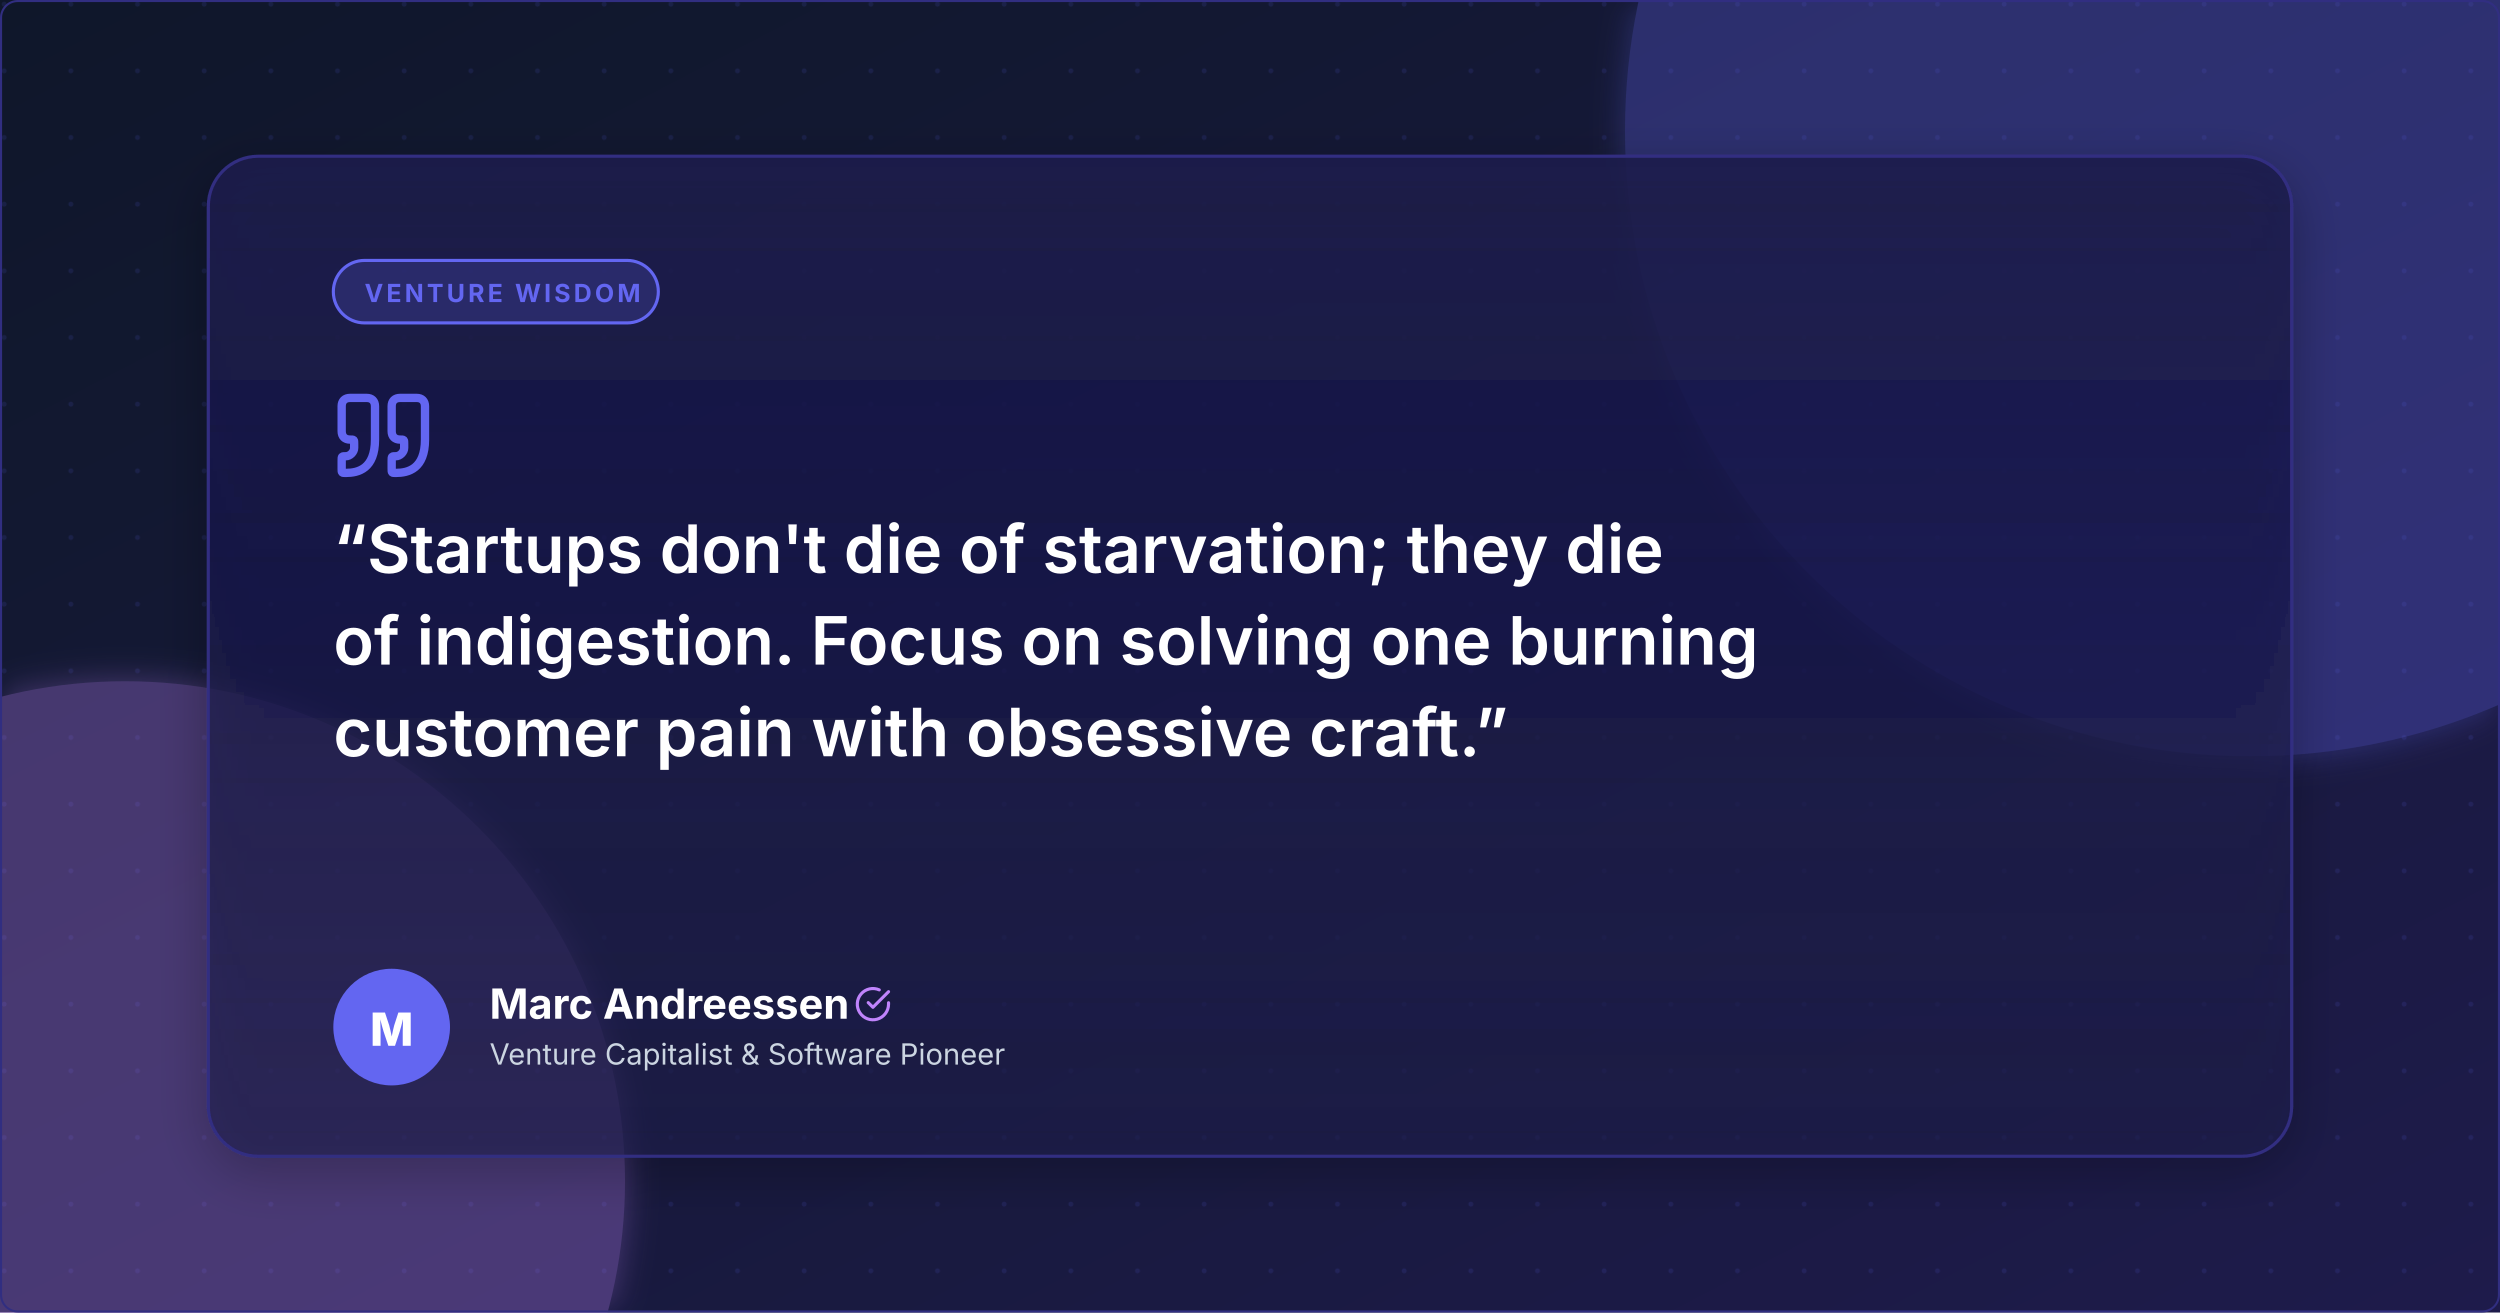
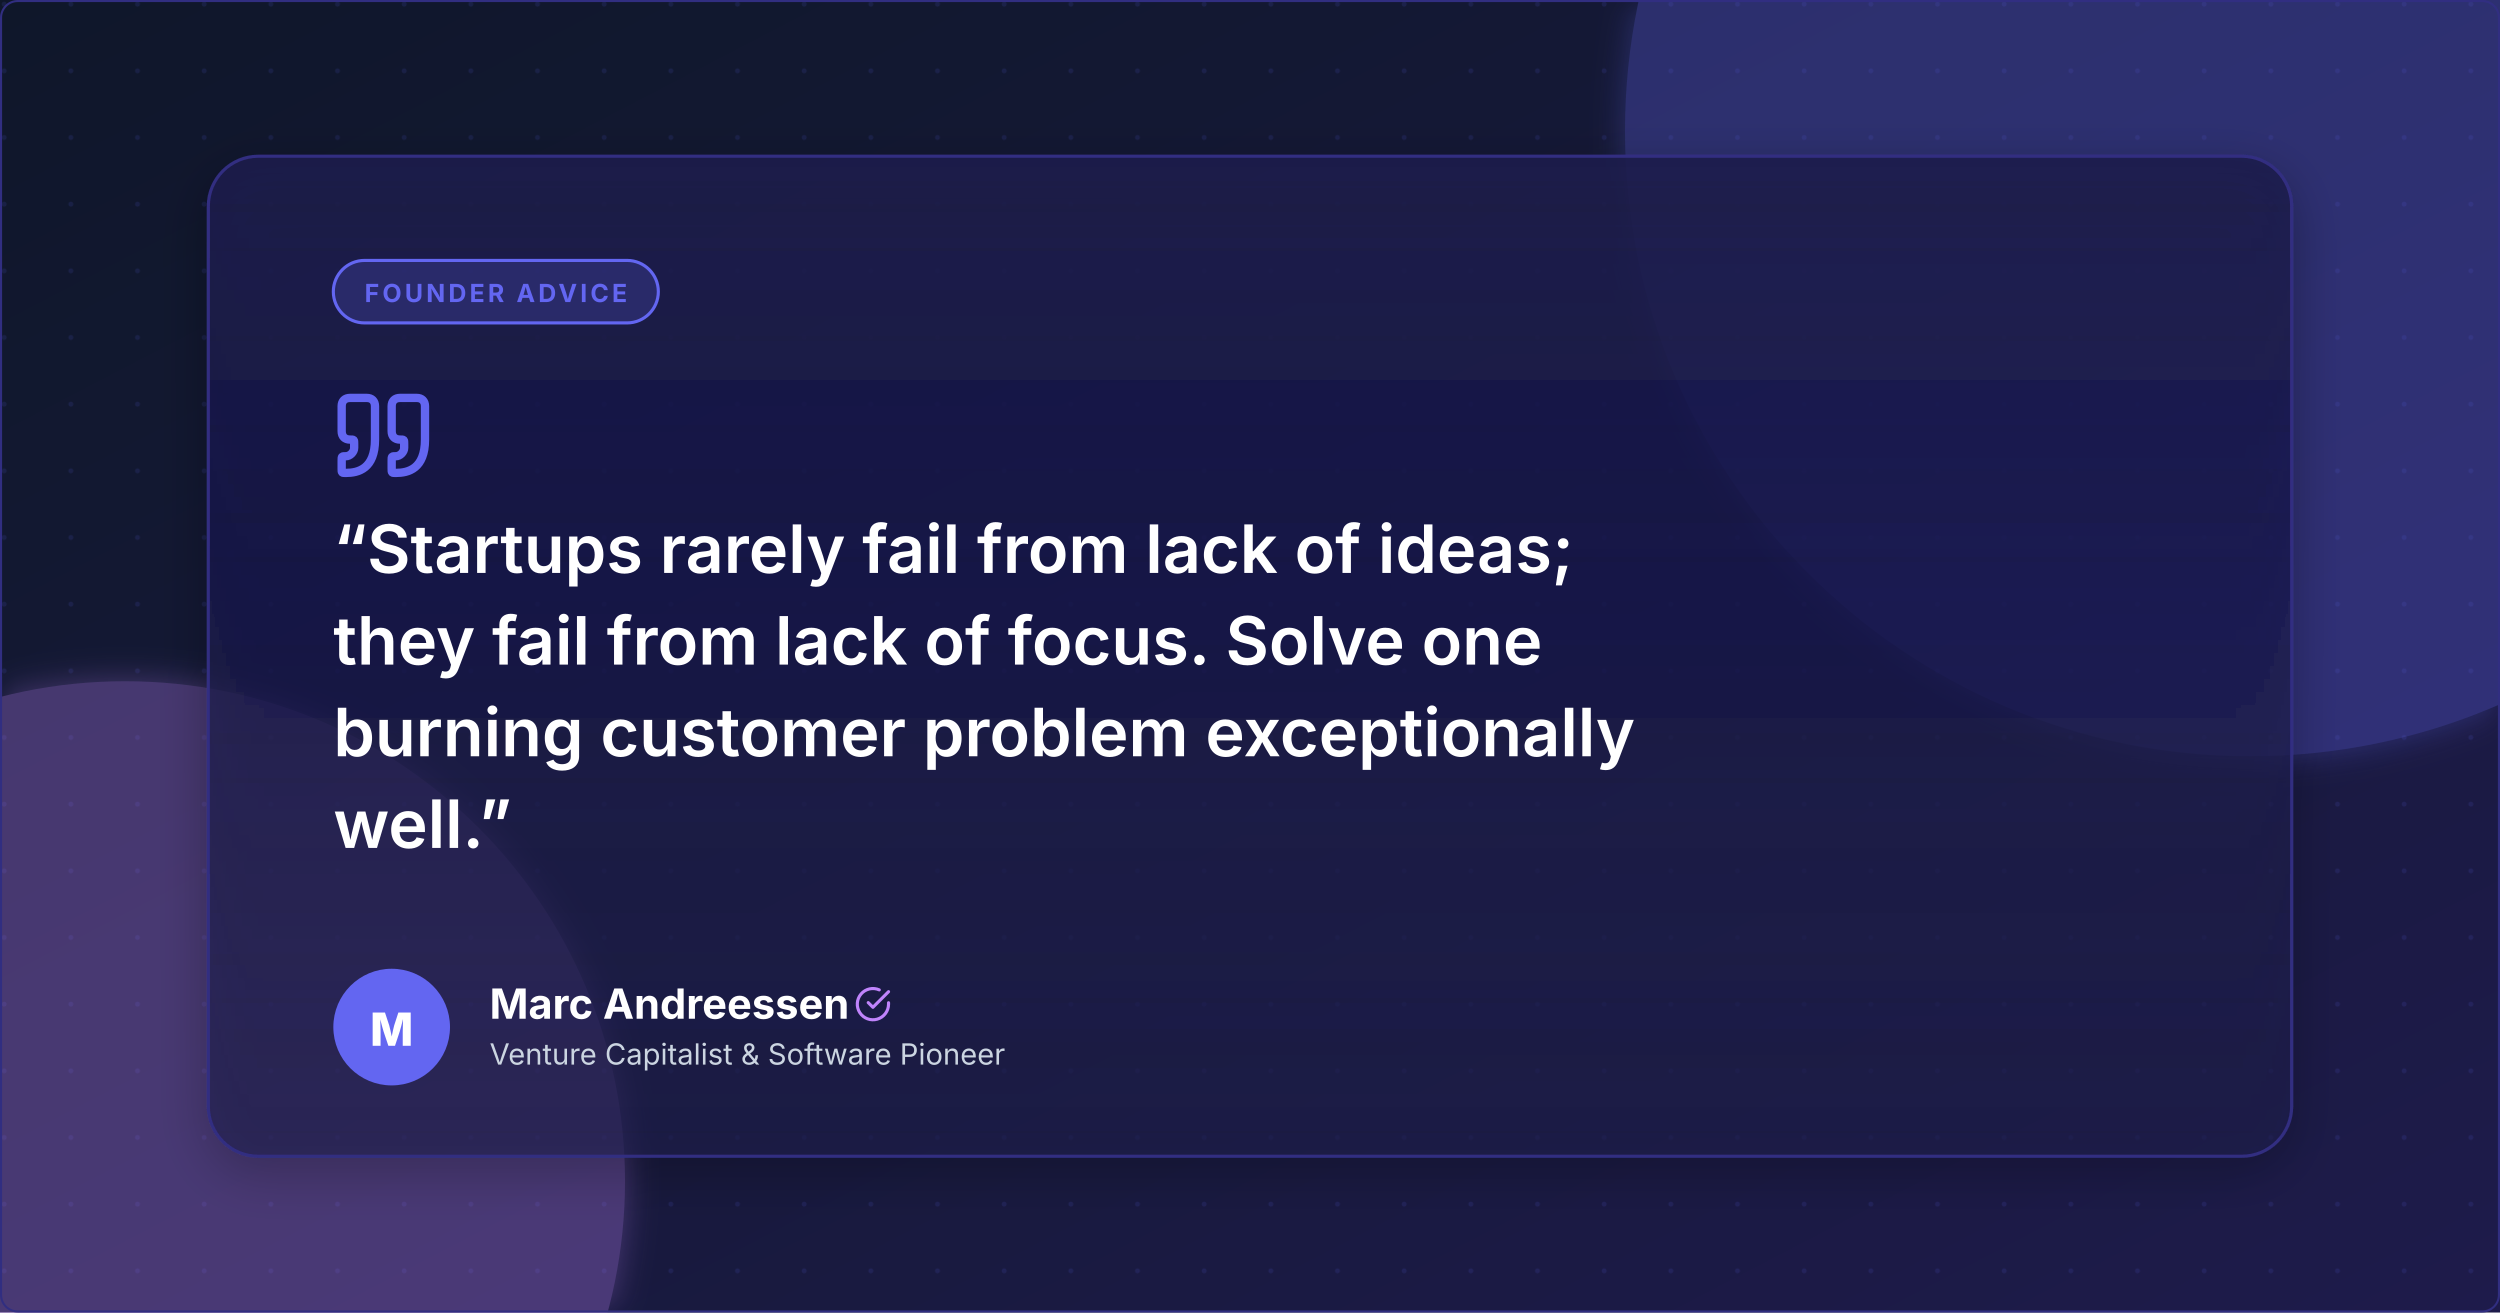
- <svg xmlns="http://www.w3.org/2000/svg" viewBox="0 0 1200 630" width="1200" height="630" role="img" aria-label="Startups don't die of starvation; they die of indigestion. Focus on solving one burning customer pain with obsessive craft.">
+ <svg xmlns="http://www.w3.org/2000/svg" viewBox="0 0 1200 630" width="1200" height="630" role="img" aria-label="Startups rarely fail from lack of ideas; they fail from lack of focus. Solve one burning customer problem exceptionally well.">
  <defs>
    <linearGradient id="quote-design_015-bg-grad" x1="0%" y1="0%" x2="100%" y2="100%">
      <stop offset="0%" stop-color="#0f172a" />
      <stop offset="100%" stop-color="#1e1b4b" />
    </linearGradient>
    <linearGradient id="quote-design_015-primary-grad" x1="0%" y1="0%" x2="100%" y2="0%">
      <stop offset="0%" stop-color="#6366f1" />
      <stop offset="100%" stop-color="#c084fc" />
    </linearGradient>
    <linearGradient id="quote-design_015-card-grad" x1="0%" y1="0%" x2="0%" y2="100%">
      <stop offset="0%" stop-color="#1e1b4b" stop-opacity="0.9" />
      <stop offset="100%" stop-color="#1e1b4b" stop-opacity="0.6" />
    </linearGradient>
    <filter id="quote-design_015-shadow" x="-10%" y="-10%" width="130%" height="130%" filterUnits="userSpaceOnUse">
      <feDropShadow dx="0" dy="8" stdDeviation="12" flood-color="#000000" flood-opacity="0.35" />
    </filter>
    <filter id="quote-design_015-glow" x="-20%" y="-20%" width="140%" height="140%">
      <feGaussianBlur stdDeviation="8" result="blur" />
      <feComposite in="SourceGraphic" in2="blur" operator="over" />
    </filter>
    <pattern id="quote-design_015-dot-grid" x="0" y="0" width="32" height="32" patternUnits="userSpaceOnUse">
      <circle cx="2" cy="2" r="1.2" fill="#6366f1" fill-opacity="0.12" />
    </pattern>
  </defs>
  <rect width="1200" height="630" fill="url(#quote-design_015-bg-grad)" />
  <rect width="1200" height="630" fill="url(#quote-design_015-dot-grid)" />
  <g opacity="0.3">
    <circle cx="1080" cy="63" r="300" fill="#6366f1" filter="url(#quote-design_015-glow)" />
    <circle cx="60" cy="567" r="240" fill="#c084fc" filter="url(#quote-design_015-glow)" />
  </g>
  <rect x="0.5" y="0.5" width="1199" height="629" rx="8" fill="none" stroke="#312e81" stroke-width="1" />
  <g transform="translate(100, 75)">
    <rect x="0" y="0" width="1000" height="480" rx="24" fill="url(#quote-design_015-card-grad)" stroke="#312e81" stroke-width="1.5" filter="url(#quote-design_015-shadow)" />
    <g transform="translate(60, 50)">
      <rect x="0" y="0" width="156" height="30" rx="15" fill="#6366f1" fill-opacity="0.2" stroke="#6366f1" stroke-width="1.5" />
      <text x="15" y="20" fill="#6366f1" font-size="12" font-weight="700" font-family="Inter, sans-serif" letter-spacing="1.5">
-         VENTURE WISDOM
+         FOUNDER ADVICE
      </text>
    </g>
    <g transform="translate(60, 110)">
      <g transform="translate(0, 0)" fill="none" stroke="#6366f1" stroke-width="2" stroke-linecap="round" stroke-linejoin="round">
        <svg width="48" height="48" viewBox="0 0 24 24">
          <path d="M3 21c3 0 7-1 7-8V5c0-1.25-.756-2.017-2-2H4c-1.25 0-2 .75-2 1.972V11c0 1.25.75 2 2 2 1 0 1 0 1 1v1c0 1-1 2-2 2s-1 .008-1 1.031V20c0 1 0 1 1 1z" />
          <path d="M15 21c3 0 7-1 7-8V5c0-1.25-.757-2.017-2-2h-4c-1.25 0-2 .75-2 1.972V11c0 1.25.75 2 2 2 1 0 1 0 1 1v1c0 1-1 2-2 2s-1 .008-1 1.031V20c0 1 0 1 1 1z" />
        </svg>
      </g>
    </g>
    <g transform="translate(60, 180)">
      <text x="0" y="20" fill="#ffffff" font-size="32" font-weight="600" text-anchor="start" font-family="Inter, system-ui, -apple-system, sans-serif" opacity="1">
-         <tspan x="0" dy="0">“Startups don't die of starvation; they die</tspan>
-         <tspan x="0" dy="44">of indigestion. Focus on solving one burning</tspan>
-         <tspan x="0" dy="44">customer pain with obsessive craft.”</tspan>
+         <tspan x="0" dy="0">“Startups rarely fail from lack of ideas;</tspan>
+         <tspan x="0" dy="44">they fail from lack of focus. Solve one</tspan>
+         <tspan x="0" dy="44">burning customer problem exceptionally</tspan>
+         <tspan x="0" dy="44">well.”</tspan>
      </text>
    </g>
    <g transform="translate(60, 390)">
      <circle cx="28" cy="28" r="28" fill="#6366f1" />
      <text x="28" y="37" fill="#ffffff" font-size="22" font-weight="800" text-anchor="middle" font-family="Inter, sans-serif">
        M
      </text>
      <text x="75" y="24" fill="#ffffff" font-size="20" font-weight="700" font-family="Inter, sans-serif">
        Marc Andreessen
      </text>
      <g transform="translate(250, 8)" fill="none" stroke="#c084fc" stroke-width="2" stroke-linecap="round" stroke-linejoin="round">
        <svg width="18" height="18" viewBox="0 0 24 24">
          <path d="M22 11.08V12a10 10 0 1 1-5.93-9.14" />
          <polyline points="22 4 12 14.01 9 11.01" />
        </svg>
      </g>
      <text x="75" y="46" fill="#cbd5e1" font-size="14" font-family="Inter, sans-serif">
        Venture Capitalist &amp; Software Pioneer
      </text>
    </g>
  </g>
</svg>
